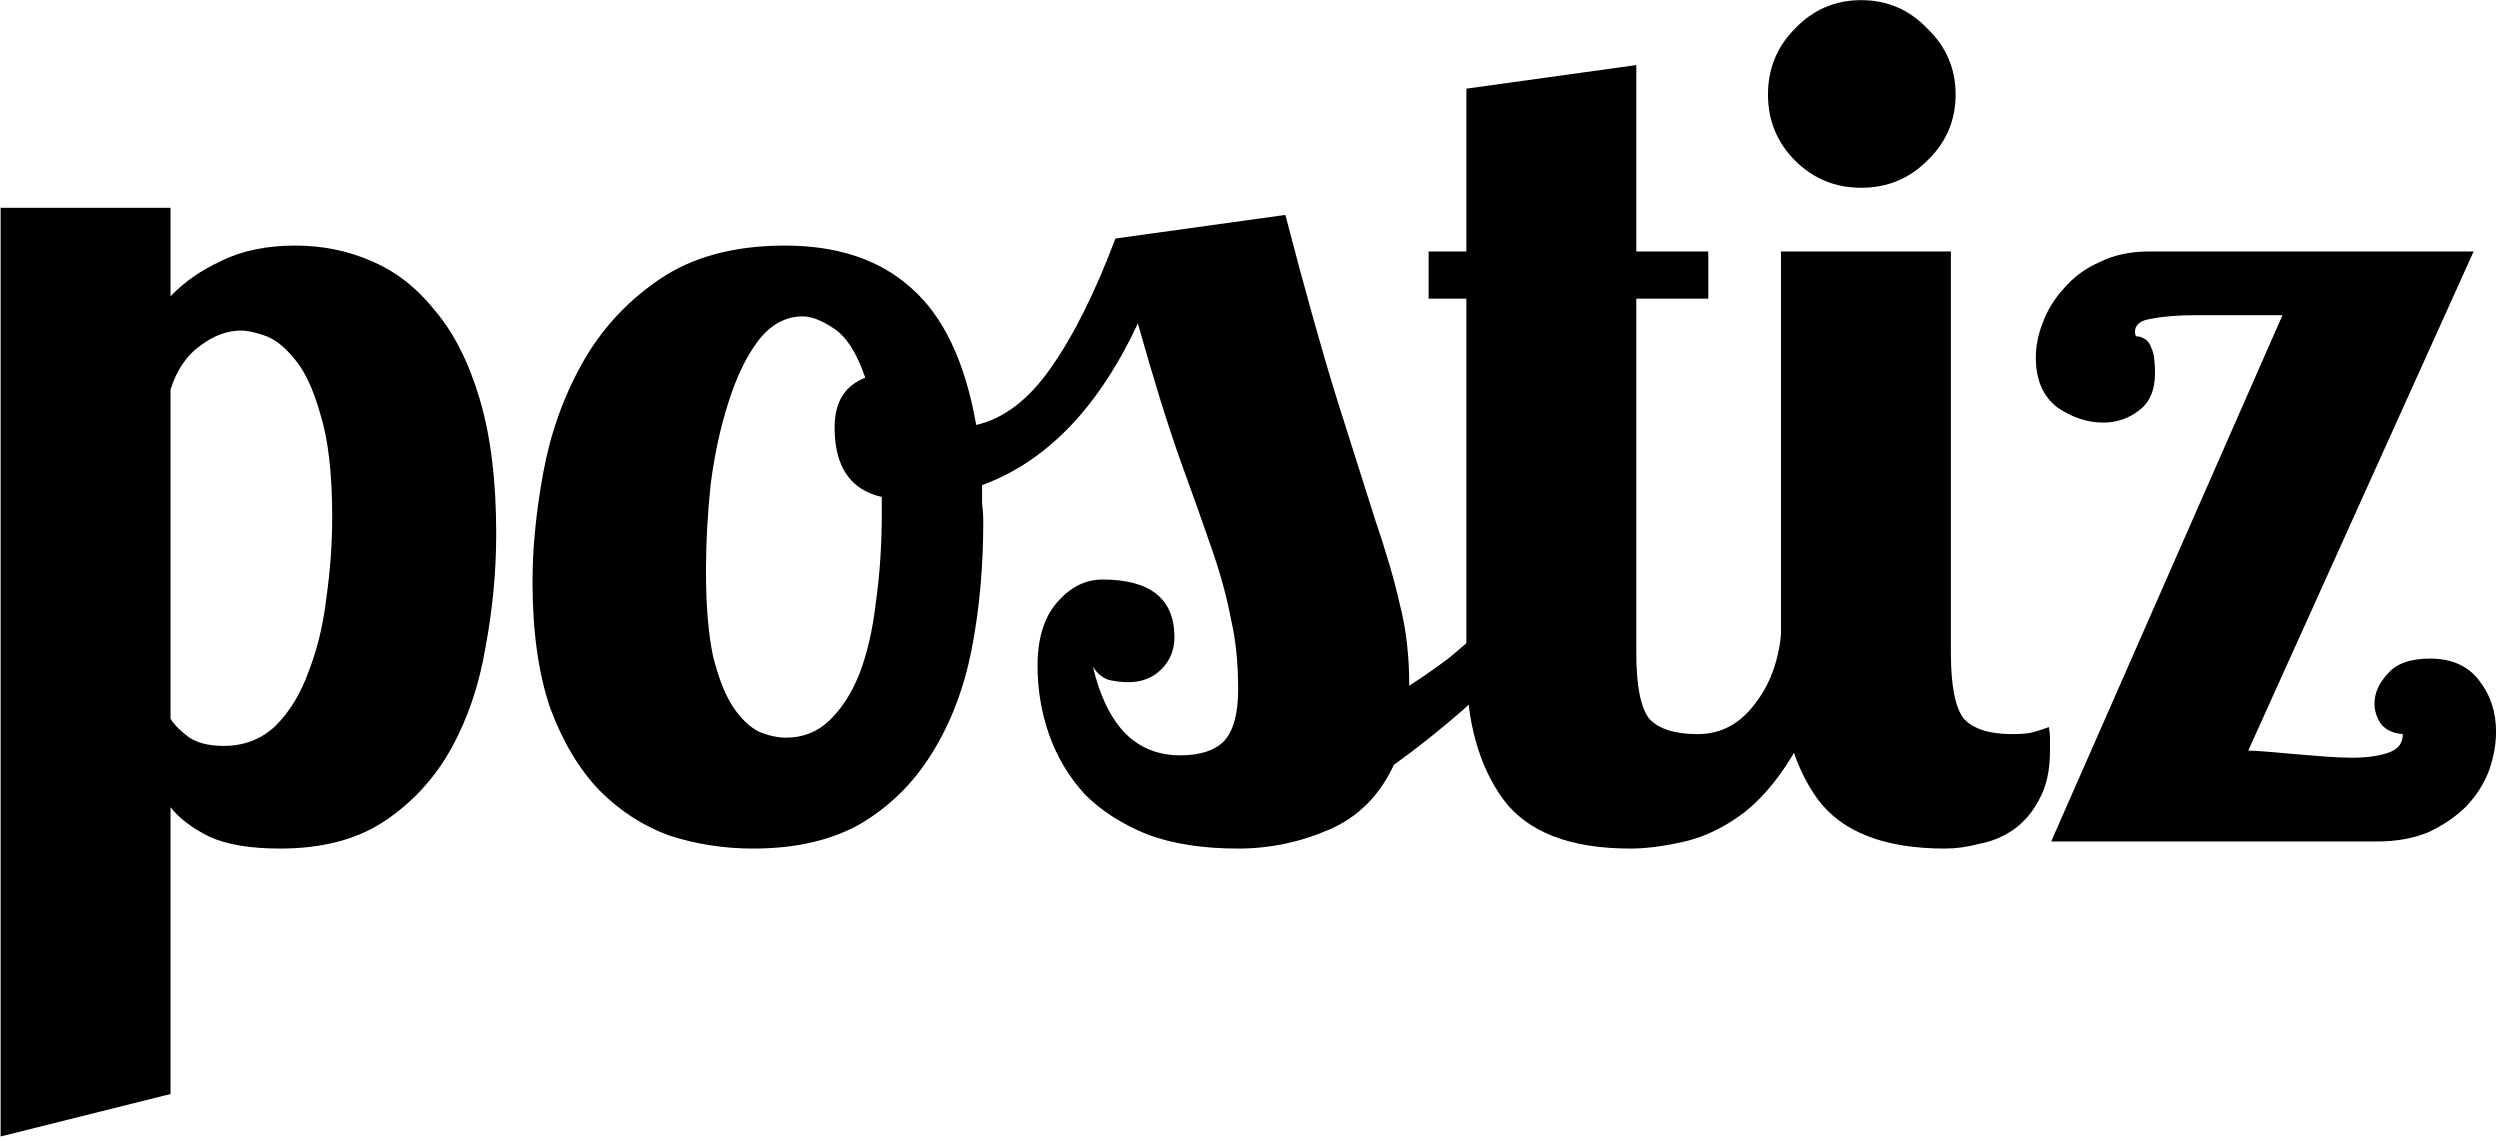
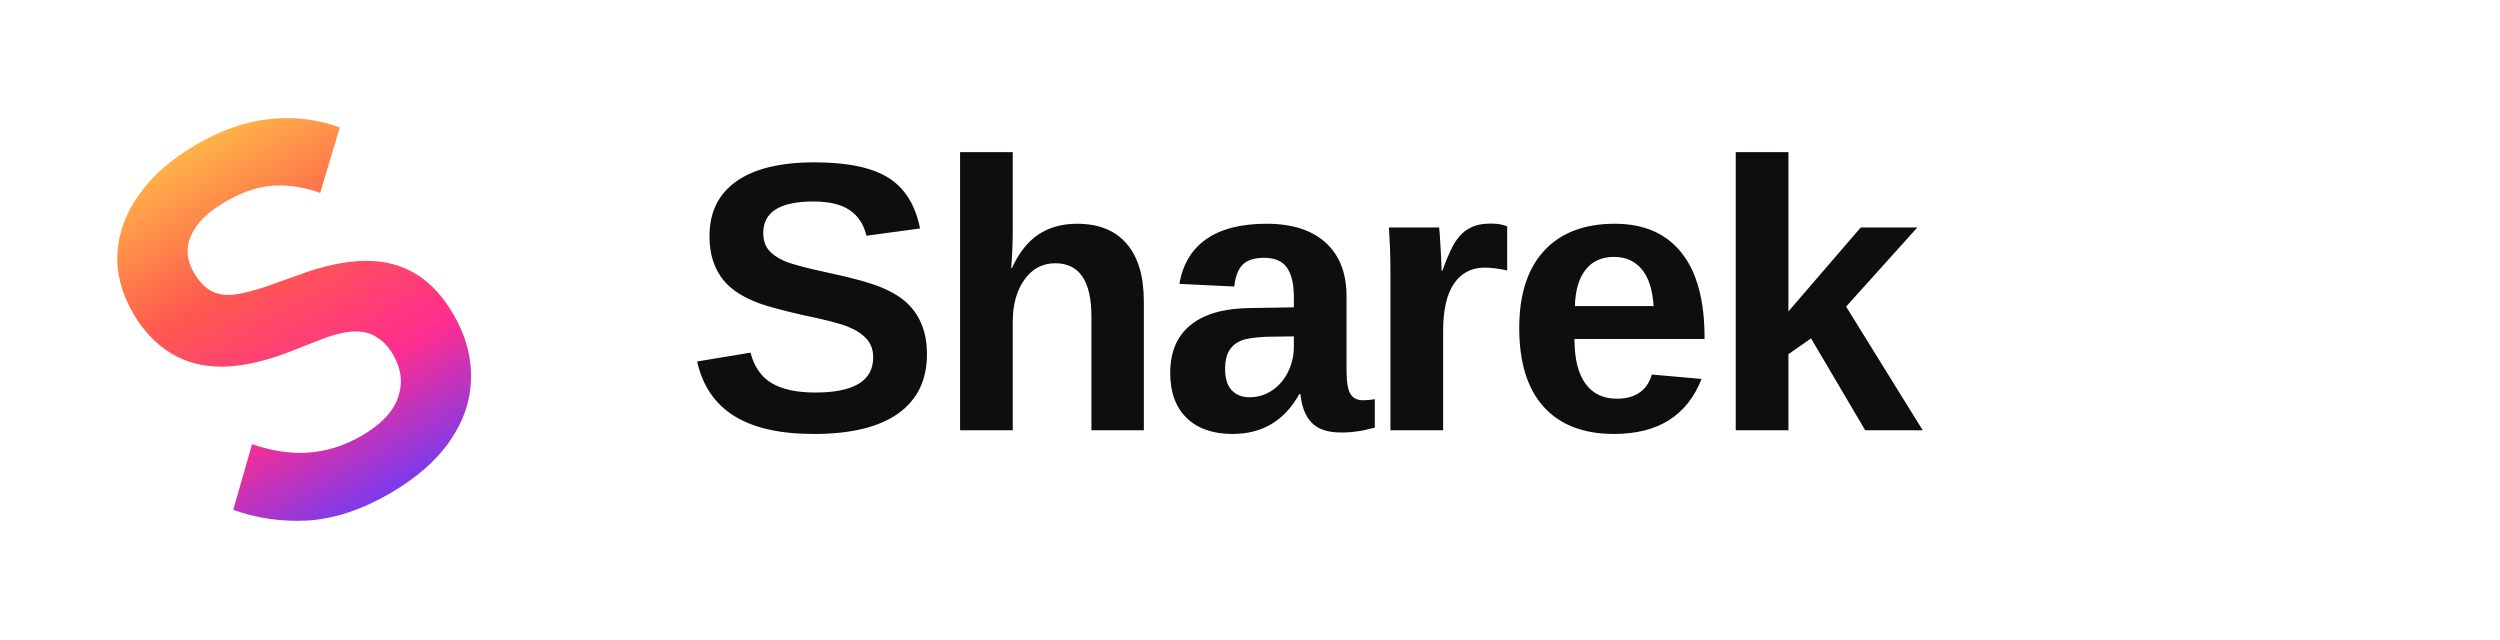
- <svg xmlns="http://www.w3.org/2000/svg" width="366" height="167" viewBox="0 0 366 167" fill="none">
-   <path d="M24.966 30.426V43.383C26.924 41.309 29.4 39.582 32.394 38.2C35.389 36.703 39.016 35.954 43.277 35.954C47.193 35.954 50.878 36.703 54.333 38.2C57.904 39.697 61.013 42.116 63.662 45.456C66.426 48.68 68.614 52.999 70.226 58.412C71.839 63.825 72.645 70.389 72.645 78.105C72.645 83.633 72.127 89.161 71.09 94.689C70.169 100.217 68.499 105.169 66.08 109.546C63.662 113.922 60.38 117.492 56.234 120.256C52.203 122.905 47.136 124.23 41.032 124.23C36.655 124.23 33.2 123.654 30.667 122.502C28.133 121.235 26.233 119.796 24.966 118.183V160.162L0.09 166.381V30.426H24.966ZM32.74 109.2C35.734 109.2 38.268 108.221 40.341 106.264C42.414 104.191 44.026 101.542 45.178 98.317C46.444 95.092 47.308 91.522 47.769 87.607C48.345 83.576 48.633 79.603 48.633 75.687C48.633 69.353 48.057 64.343 46.905 60.657C45.869 56.972 44.602 54.266 43.105 52.538C41.608 50.696 40.11 49.544 38.613 49.083C37.231 48.623 36.137 48.392 35.331 48.392C33.258 48.392 31.242 49.141 29.285 50.638C27.327 52.02 25.887 54.151 24.966 57.03V105.227C25.542 106.148 26.463 107.07 27.73 107.991C28.997 108.797 30.667 109.2 32.74 109.2Z" fill="currentColor" />
-   <path d="M188.176 31.463C191.055 42.519 193.588 51.559 195.777 58.584C197.965 65.495 199.807 71.311 201.305 76.032C202.917 80.754 204.126 84.9 204.932 88.47C205.854 92.04 206.314 96.014 206.314 100.39C208.272 99.123 210.172 97.799 212.015 96.417C213.858 94.92 215.413 93.538 216.679 92.271H223.935C220.825 96.993 217.543 100.908 214.088 104.018C210.633 107.012 207.293 109.661 204.069 111.964C201.996 116.456 198.829 119.623 194.567 121.466C190.306 123.308 185.872 124.23 181.266 124.23C176.083 124.23 171.649 123.539 167.964 122.157C164.279 120.659 161.227 118.702 158.808 116.283C156.505 113.749 154.777 110.87 153.626 107.646C152.474 104.421 151.898 101.023 151.898 97.453C151.898 93.538 152.819 90.486 154.662 88.297C156.62 85.994 158.866 84.843 161.399 84.843C168.424 84.843 171.937 87.664 171.937 93.307C171.937 95.15 171.304 96.705 170.037 97.972C168.77 99.238 167.158 99.872 165.2 99.872C164.278 99.872 163.3 99.757 162.263 99.526C161.342 99.181 160.593 98.547 160.017 97.626C160.939 101.657 162.436 104.824 164.509 107.127C166.697 109.431 169.461 110.582 172.801 110.582C175.68 110.582 177.811 109.891 179.193 108.509C180.575 107.012 181.266 104.478 181.266 100.908C181.266 97.108 180.92 93.71 180.229 90.716C179.653 87.607 178.732 84.209 177.465 80.524C176.198 76.838 174.644 72.462 172.801 67.395C170.958 62.212 168.885 55.533 166.582 47.356C160.823 59.679 153.222 67.567 143.779 71.022C143.779 71.944 143.779 72.865 143.779 73.787C143.894 74.593 143.952 75.457 143.952 76.378C143.952 83.058 143.376 89.334 142.224 95.208C141.072 100.966 139.115 106.033 136.351 110.41C133.702 114.671 130.247 118.068 125.986 120.602C121.724 123.02 116.484 124.23 110.265 124.23C106.004 124.23 101.916 123.596 98 122.329C94.2 120.947 90.802 118.759 87.808 115.765C84.813 112.655 82.395 108.624 80.552 103.672C78.825 98.605 77.961 92.444 77.961 85.188C77.961 80.236 78.479 74.938 79.516 69.295C80.552 63.537 82.453 58.181 85.216 53.229C87.981 48.277 91.723 44.189 96.445 40.964C101.282 37.624 107.444 35.954 114.93 35.954C122.646 35.954 128.807 38.027 133.414 42.173C138.136 46.319 141.303 52.999 142.915 62.212C146.946 61.291 150.574 58.527 153.798 53.92C157.138 49.198 160.305 42.864 163.3 34.918L188.176 31.463ZM115.102 107.991C117.521 107.991 119.594 107.185 121.321 105.573C123.164 103.845 124.661 101.542 125.813 98.663C126.964 95.668 127.771 92.156 128.231 88.125C128.807 84.094 129.095 79.718 129.095 74.996V72.75C124.488 71.713 122.185 68.316 122.185 62.558C122.185 58.872 123.682 56.454 126.677 55.302C125.41 51.617 123.855 49.198 122.012 48.047C120.285 46.895 118.788 46.319 117.521 46.319C114.987 46.319 112.799 47.529 110.956 49.947C109.229 52.25 107.789 55.245 106.638 58.93C105.486 62.5 104.622 66.473 104.046 70.85C103.586 75.226 103.355 79.43 103.355 83.46C103.355 88.643 103.701 92.847 104.392 96.071C105.198 99.296 106.177 101.772 107.329 103.5C108.48 105.227 109.747 106.436 111.129 107.127C112.511 107.703 113.835 107.991 115.102 107.991Z" fill="currentColor" />
-   <path d="M239.554 9.523V36.818H250.092V43.728H239.554V95.553C239.554 100.39 240.187 103.615 241.454 105.227C242.836 106.724 245.197 107.473 248.537 107.473C251.877 107.473 254.641 106.033 256.829 103.154C259.132 100.275 260.457 96.647 260.802 92.271H268.058C267.136 99.296 265.524 104.939 263.221 109.2C260.917 113.346 258.326 116.571 255.447 118.874C252.568 121.062 249.631 122.502 246.637 123.193C243.642 123.884 240.993 124.23 238.69 124.23C229.822 124.23 223.603 121.811 220.033 116.974C216.463 112.022 214.678 105.515 214.678 97.453V43.728H209.15V36.818H214.678V12.979L239.554 9.523Z" fill="currentColor" />
-   <path d="M258.833 13.842C258.833 10.042 260.158 6.817 262.806 4.168C265.455 1.404 268.68 0.022 272.48 0.022C276.281 0.022 279.506 1.404 282.154 4.168C284.918 6.817 286.3 10.042 286.3 13.842C286.3 17.643 284.918 20.867 282.154 23.516C279.506 26.165 276.281 27.489 272.48 27.489C268.68 27.489 265.455 26.165 262.806 23.516C260.158 20.867 258.833 17.643 258.833 13.842ZM285.609 36.818V95.553C285.609 100.39 286.243 103.615 287.51 105.227C288.892 106.724 291.253 107.473 294.592 107.473C296.09 107.473 297.184 107.358 297.875 107.127C298.681 106.897 299.372 106.667 299.948 106.436C300.063 107.012 300.12 107.588 300.12 108.164C300.12 108.74 300.12 109.315 300.12 109.891C300.12 112.77 299.602 115.131 298.566 116.974C297.644 118.817 296.377 120.314 294.765 121.466C293.268 122.502 291.598 123.193 289.755 123.539C288.028 123.999 286.358 124.23 284.746 124.23C275.878 124.23 269.659 121.811 266.089 116.974C262.518 112.022 260.733 105.515 260.733 97.453V36.818H285.609ZM351.773 107.473C350.391 107.358 349.354 106.897 348.663 106.091C347.972 105.169 347.627 104.133 347.627 102.981C347.627 101.484 348.26 100.045 349.527 98.663C350.794 97.165 352.867 96.417 355.746 96.417C358.971 96.417 361.389 97.511 363.001 99.699C364.614 101.772 365.42 104.248 365.42 107.127C365.42 108.97 365.074 110.87 364.383 112.828C363.692 114.671 362.598 116.398 361.101 118.011C359.604 119.508 357.761 120.775 355.573 121.811C353.385 122.732 350.851 123.193 347.972 123.193H300.293L334.152 46.147H321.369C318.835 46.147 316.704 46.319 314.977 46.665C313.365 46.895 312.558 47.529 312.558 48.565C312.558 49.026 312.674 49.256 312.904 49.256C313.249 49.256 313.595 49.371 313.94 49.602C314.401 49.832 314.747 50.292 314.977 50.983C315.322 51.675 315.495 52.884 315.495 54.611C315.495 57.145 314.689 58.988 313.077 60.139C311.579 61.291 309.852 61.867 307.894 61.867C305.591 61.867 303.345 61.118 301.157 59.621C299.084 58.009 298.047 55.59 298.047 52.365C298.047 50.638 298.393 48.91 299.084 47.183C299.775 45.34 300.811 43.67 302.193 42.173C303.575 40.561 305.303 39.294 307.376 38.373C309.449 37.336 311.867 36.818 314.631 36.818H362.138L329.142 109.891C329.833 109.891 330.812 109.949 332.079 110.064C333.346 110.179 334.67 110.294 336.052 110.41C337.55 110.525 338.989 110.64 340.371 110.755C341.868 110.87 343.193 110.928 344.344 110.928C346.417 110.928 348.145 110.697 349.527 110.237C351.024 109.776 351.773 108.855 351.773 107.473Z" fill="currentColor" />
+ <svg xmlns="http://www.w3.org/2000/svg" width="430" height="110" viewBox="0 0 430 110" fill="none">
+   <svg x="0" y="5" width="100" height="100" viewBox="0 0 512 512" fill="none">
+     <path d="M343.195 409.036C318.192 423.471 294.106 431.385 270.936 432.775C248.047 434.004 226.205 430.882 205.409 423.41L221.99 365.517C238.916 371.477 255.344 373.979 271.273 373.023C287.484 371.904 303.174 366.966 318.344 358.207C335.481 348.313 346.214 337.06 350.544 324.446C354.874 311.833 353.47 299.346 346.333 286.985C342.441 280.242 337.852 275.213 332.566 271.897C327.399 268.138 320.892 266.276 313.046 266.311C305.2 266.346 295.734 268.44 284.647 272.593L254.402 284.437C232.953 292.7 213.517 296.992 196.096 297.311C178.956 297.467 163.749 293.511 150.476 285.443C137.202 277.374 126.024 265.474 116.941 249.741C106.722 232.043 102.237 214.218 103.485 196.267C104.733 178.316 111.195 161.287 122.873 145.181C134.669 128.631 151.523 114.031 173.436 101.38C195.63 88.566 217.204 81.167 238.158 79.183C258.95 76.917 279.301 79.402 299.21 86.636L281.964 144.352C269.469 139.579 256.403 137.384 242.764 137.766C229.126 138.149 214.441 142.882 198.708 151.965C182.976 161.048 172.821 171.032 168.242 181.916C163.501 192.519 164.293 203.299 170.619 214.255C174.998 221.84 179.971 227.21 185.538 230.364C191.105 233.518 197.789 234.715 205.592 233.956C213.232 232.916 222.255 230.703 232.661 227.317L262.972 216.56C284.864 208.415 304.381 204.264 321.521 204.108C338.661 203.951 353.646 207.847 366.477 215.797C379.145 223.466 390.183 235.448 399.59 251.742C410.295 270.284 415.348 289.092 414.749 308.166C414.431 327.079 408.255 345.253 396.222 362.689C384.188 380.125 366.513 395.574 343.195 409.036Z" fill="url(#sharek_bigtext_gradient)" />
+     <defs>
+       <linearGradient id="sharek_bigtext_gradient" x1="167.958" y1="104.542" x2="343.617" y2="408.793" gradientUnits="userSpaceOnUse">
+         <stop stop-color="#FFB347" />
+         <stop offset="0.35" stop-color="#FF5A4E" />
+         <stop offset="0.7" stop-color="#FF2D8F" />
+         <stop offset="1" stop-color="#7C3AED" />
+       </linearGradient>
+     </defs>
+   </svg>
+   <text x="118" y="74" fill="#0F0E0D" font-family="'IBM Plex Sans', Arial, sans-serif" font-size="66" font-weight="700" letter-spacing="-1.5">Sharek</text>
</svg>
